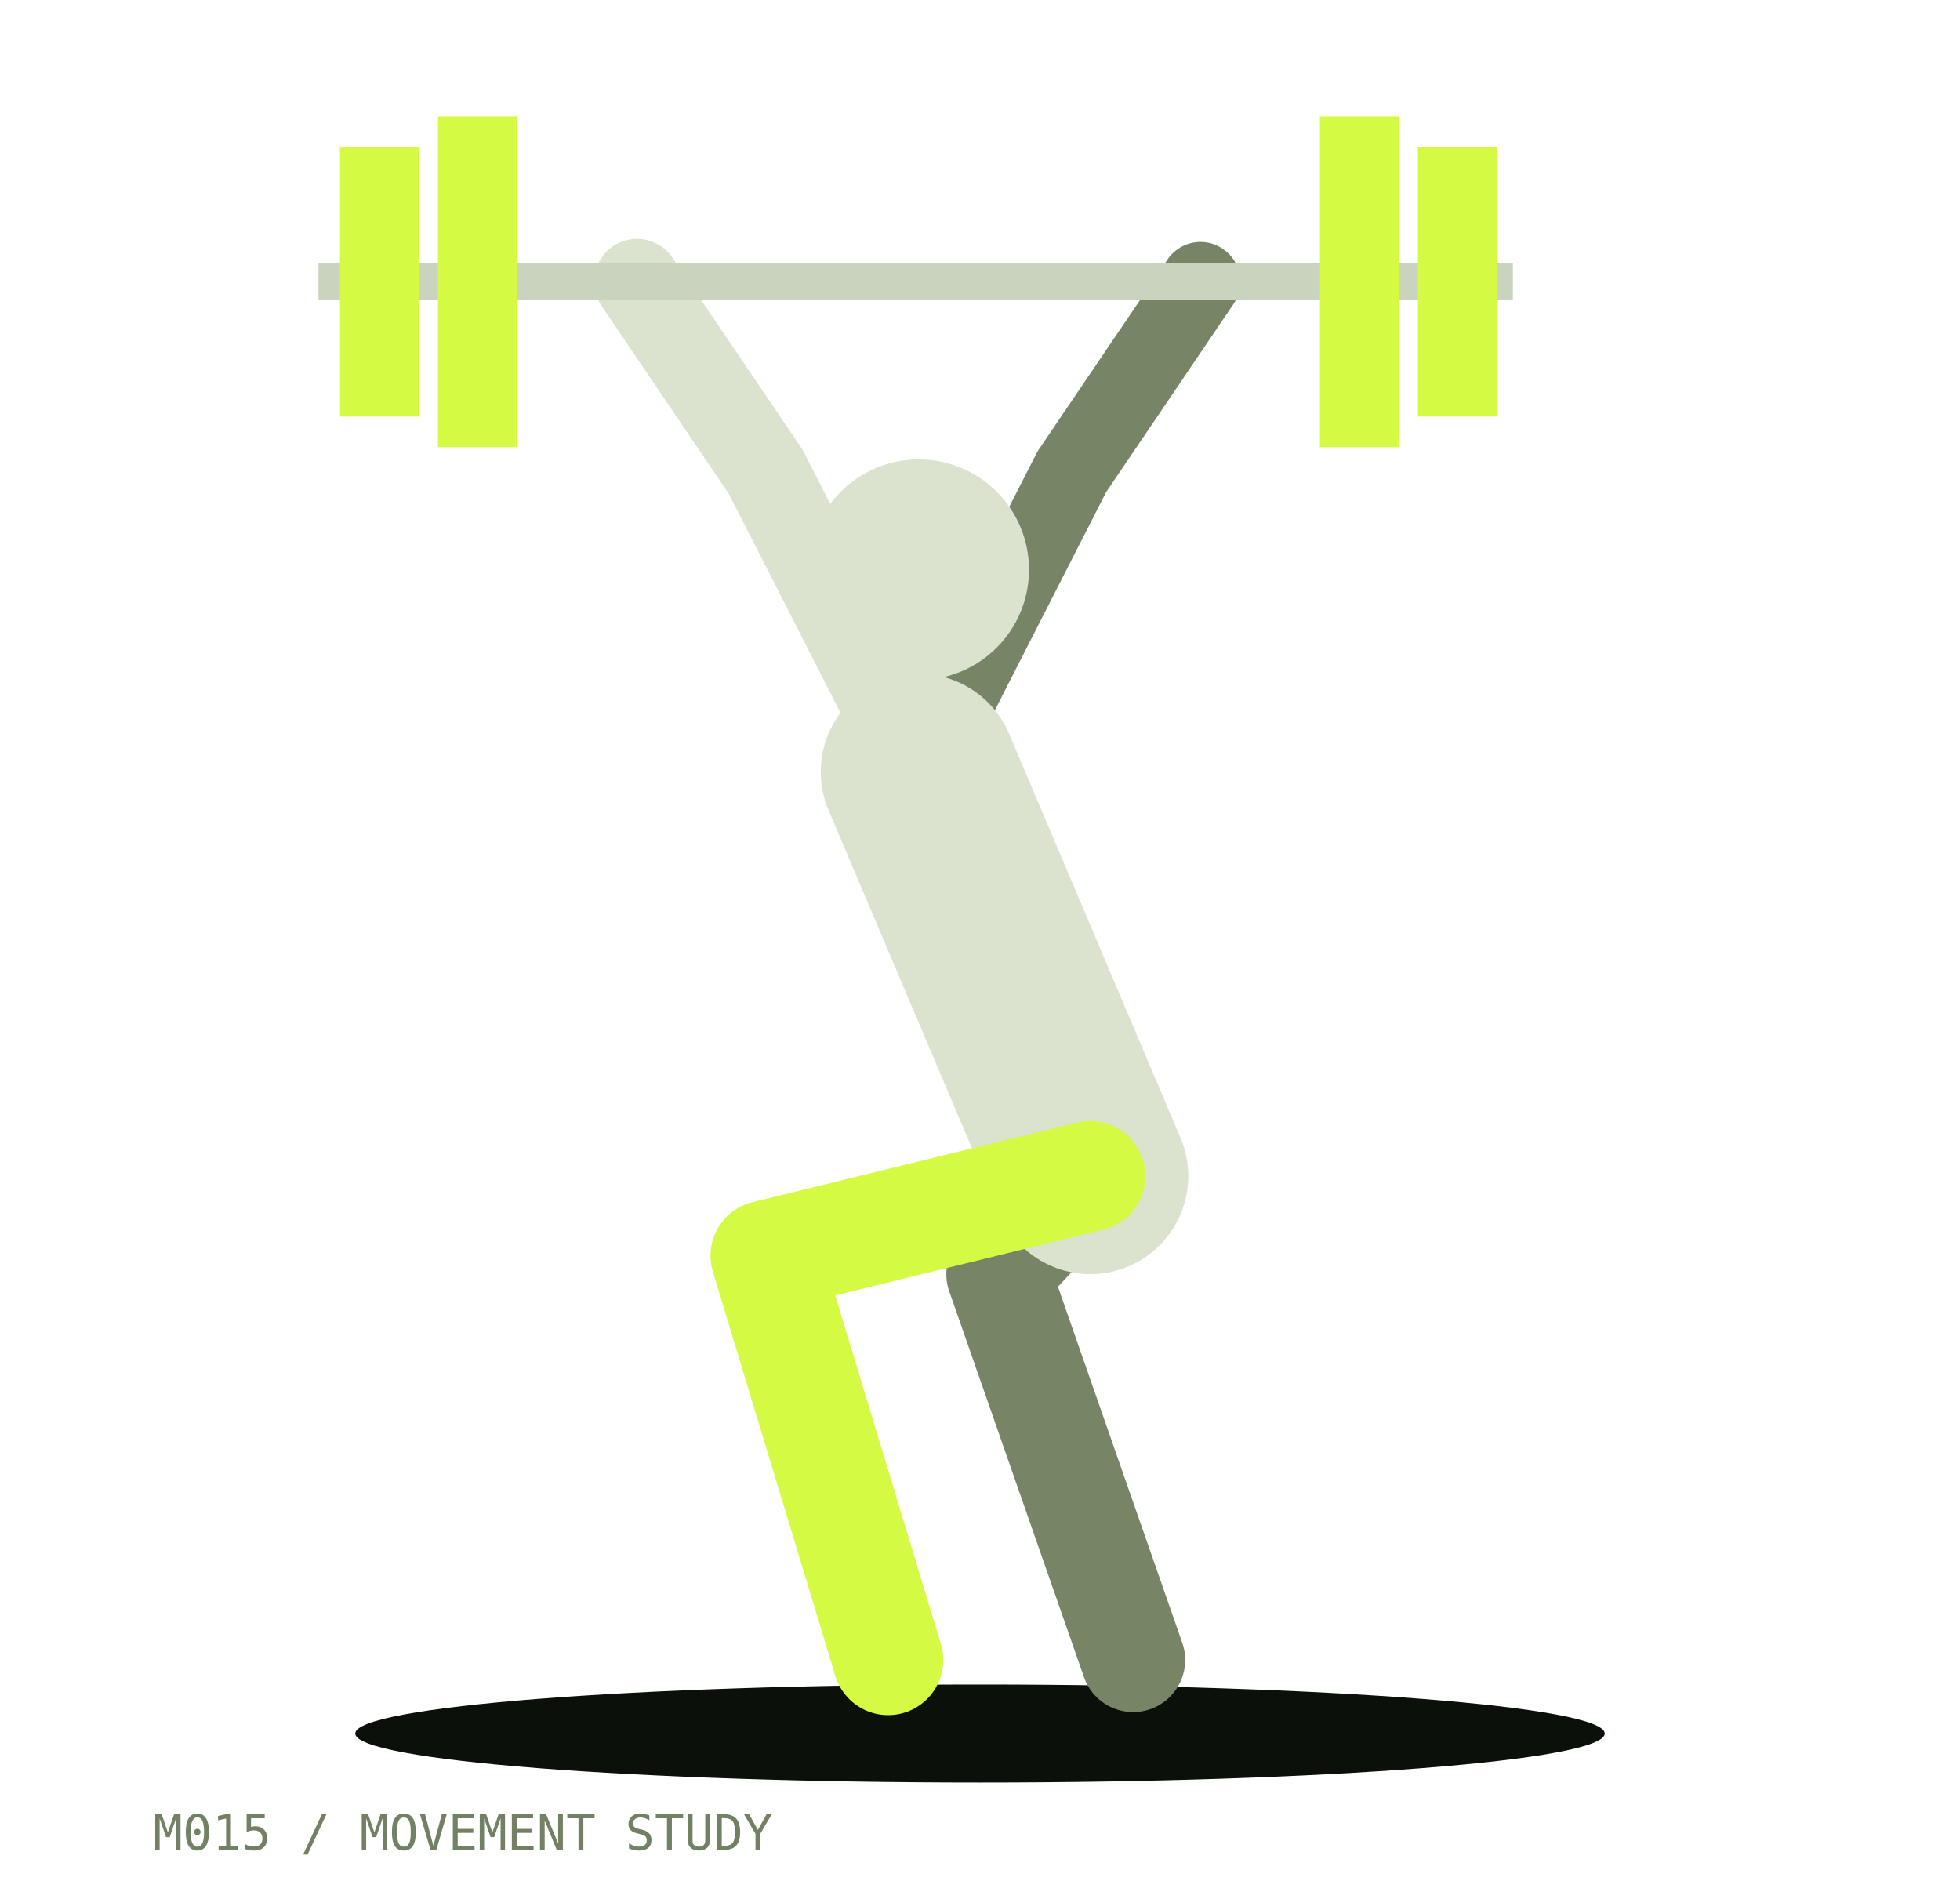
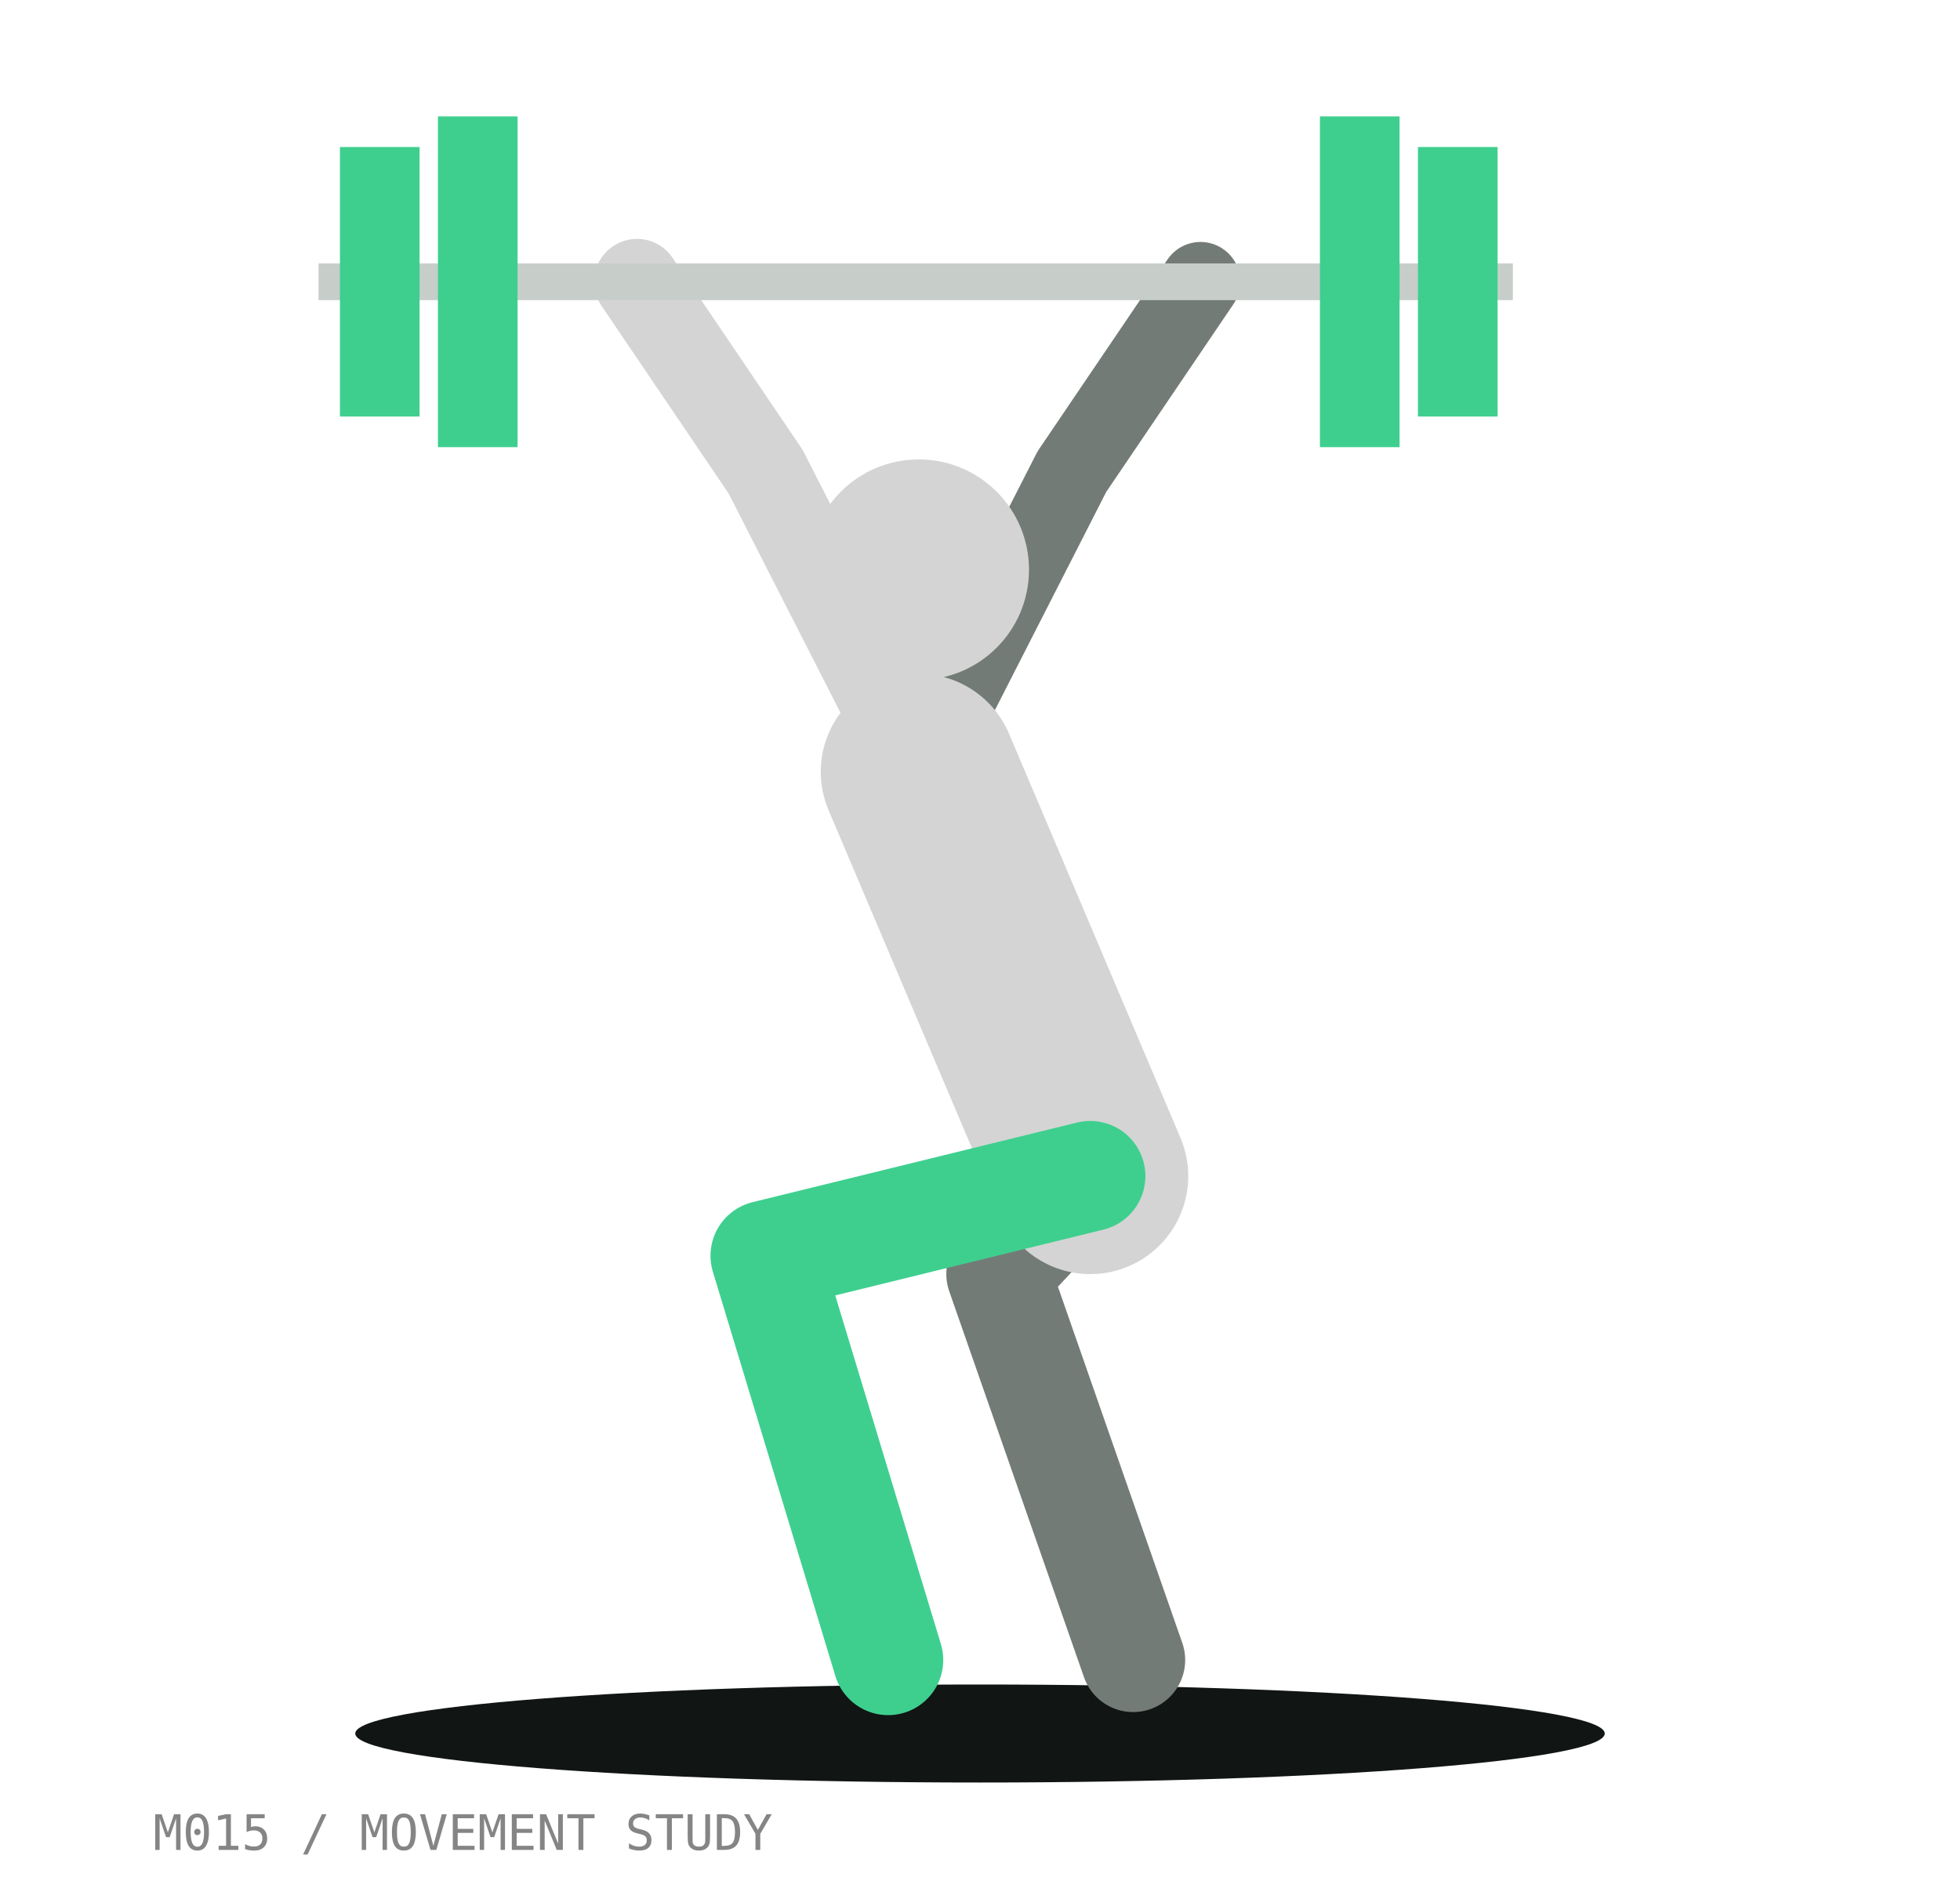
<svg xmlns="http://www.w3.org/2000/svg" viewBox="0 0 320 310">
-   <ellipse cx="160" cy="283" rx="102" ry="8" fill="#0c100b" />
+   <ellipse cx="160" cy="283" rx="102" ry="8" fill="#111513" />
  <g fill="none" stroke-linecap="round" stroke-linejoin="round">
-     <path d="M178 192 L163 208 L185 271" stroke="#778465" stroke-width="17" />
-     <path d="M150 126 L175 77 L196 46" stroke="#778465" stroke-width="13" />
-     <path d="M150 126 L178 192" stroke="#dbe2ce" stroke-width="32" />
-     <path d="M178 192 L125 205 L145 271" stroke="#d4fa43" stroke-width="18" />
-     <path d="M150 126 L125 77 L104 46" stroke="#dbe2ce" stroke-width="14" />
+     <path d="M178 192 L163 208 L185 271" stroke="#737b77" stroke-width="17" />
+     <path d="M150 126 L175 77 L196 46" stroke="#737b77" stroke-width="13" />
+     <path d="M150 126 L178 192" stroke="#d4d4d4" stroke-width="32" />
+     <path d="M178 192 L125 205 L145 271" stroke="#3ecf8e" stroke-width="18" />
+     <path d="M150 126 L125 77 L104 46" stroke="#d4d4d4" stroke-width="14" />
  </g>
-   <circle cx="150" cy="93" r="18" fill="#dbe2ce" />
-   <path d="M52 46H247" stroke="#cad3bd" stroke-width="6" />
-   <g stroke="#d4fa43" stroke-width="13">
+   <circle cx="150" cy="93" r="18" fill="#d4d4d4" />
+   <path d="M52 46H247" stroke="#c7ceca" stroke-width="6" />
+   <g stroke="#3ecf8e" stroke-width="13">
    <path d="M62 24v44M78 19v54M222 19v54M238 24v44" />
  </g>
-   <text x="25" y="302" fill="#728063" font-size="8" font-family="monospace">M015 / MOVEMENT STUDY</text>
+   <text x="25" y="302" fill="#858585" font-size="8" font-family="monospace">M015 / MOVEMENT STUDY</text>
</svg>
